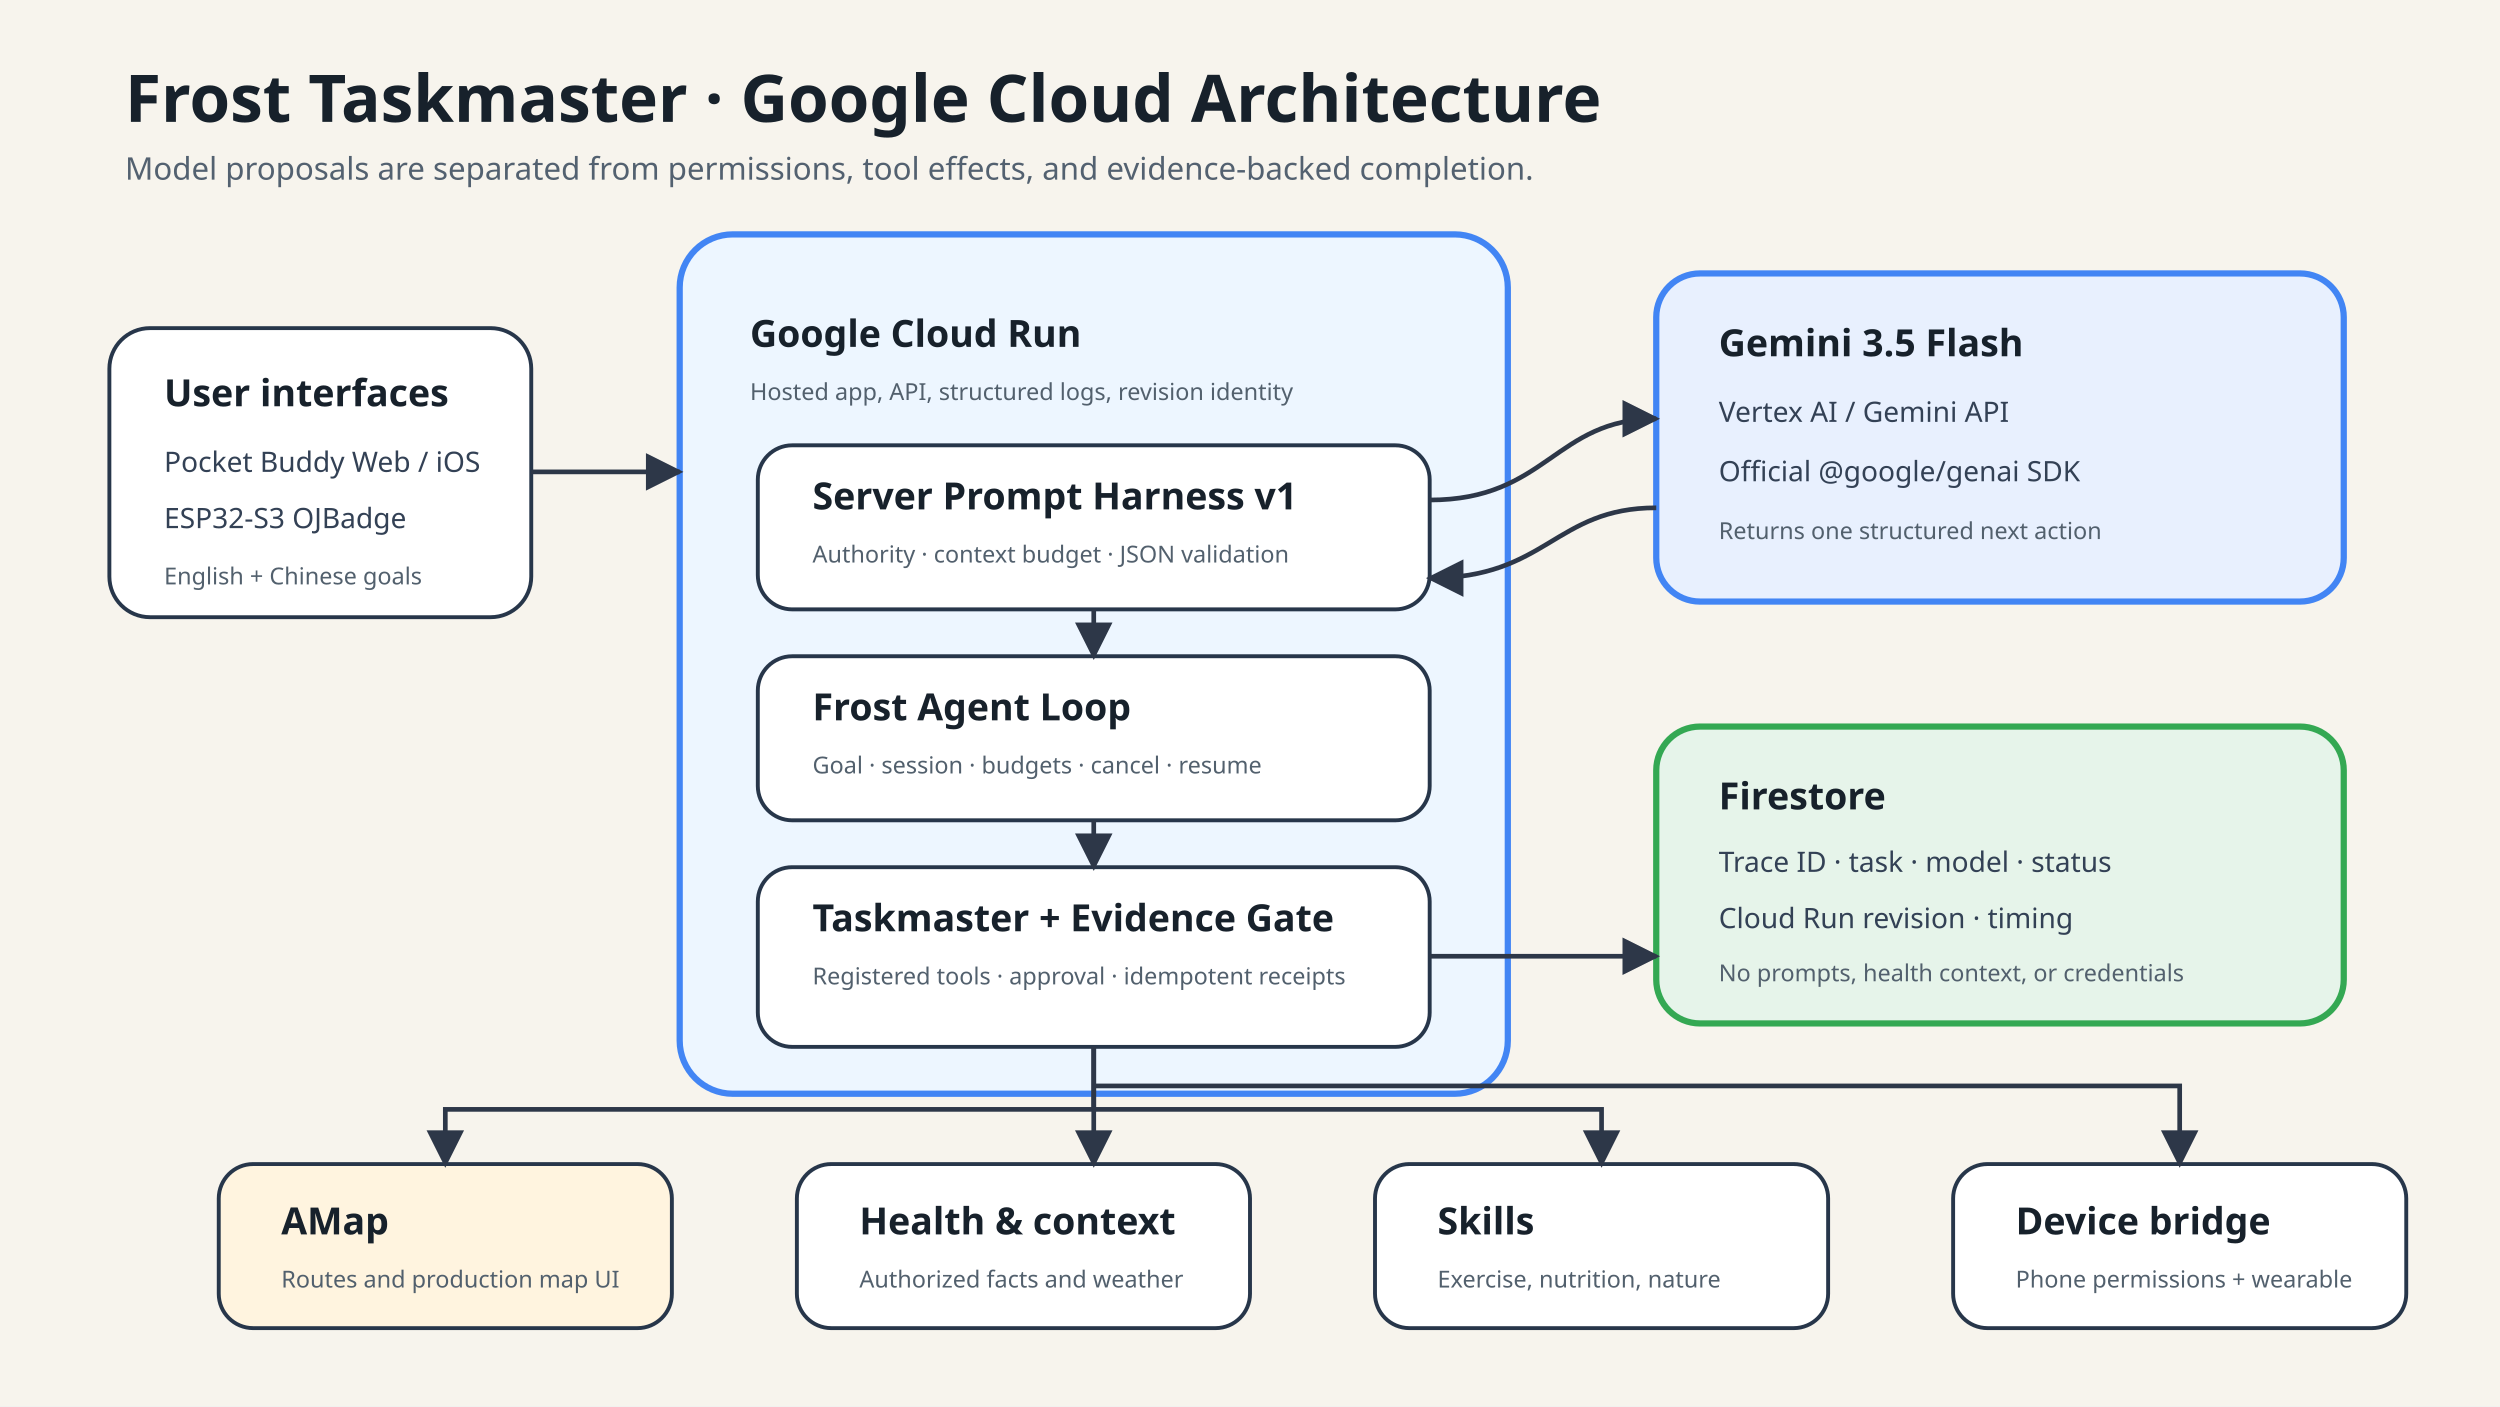
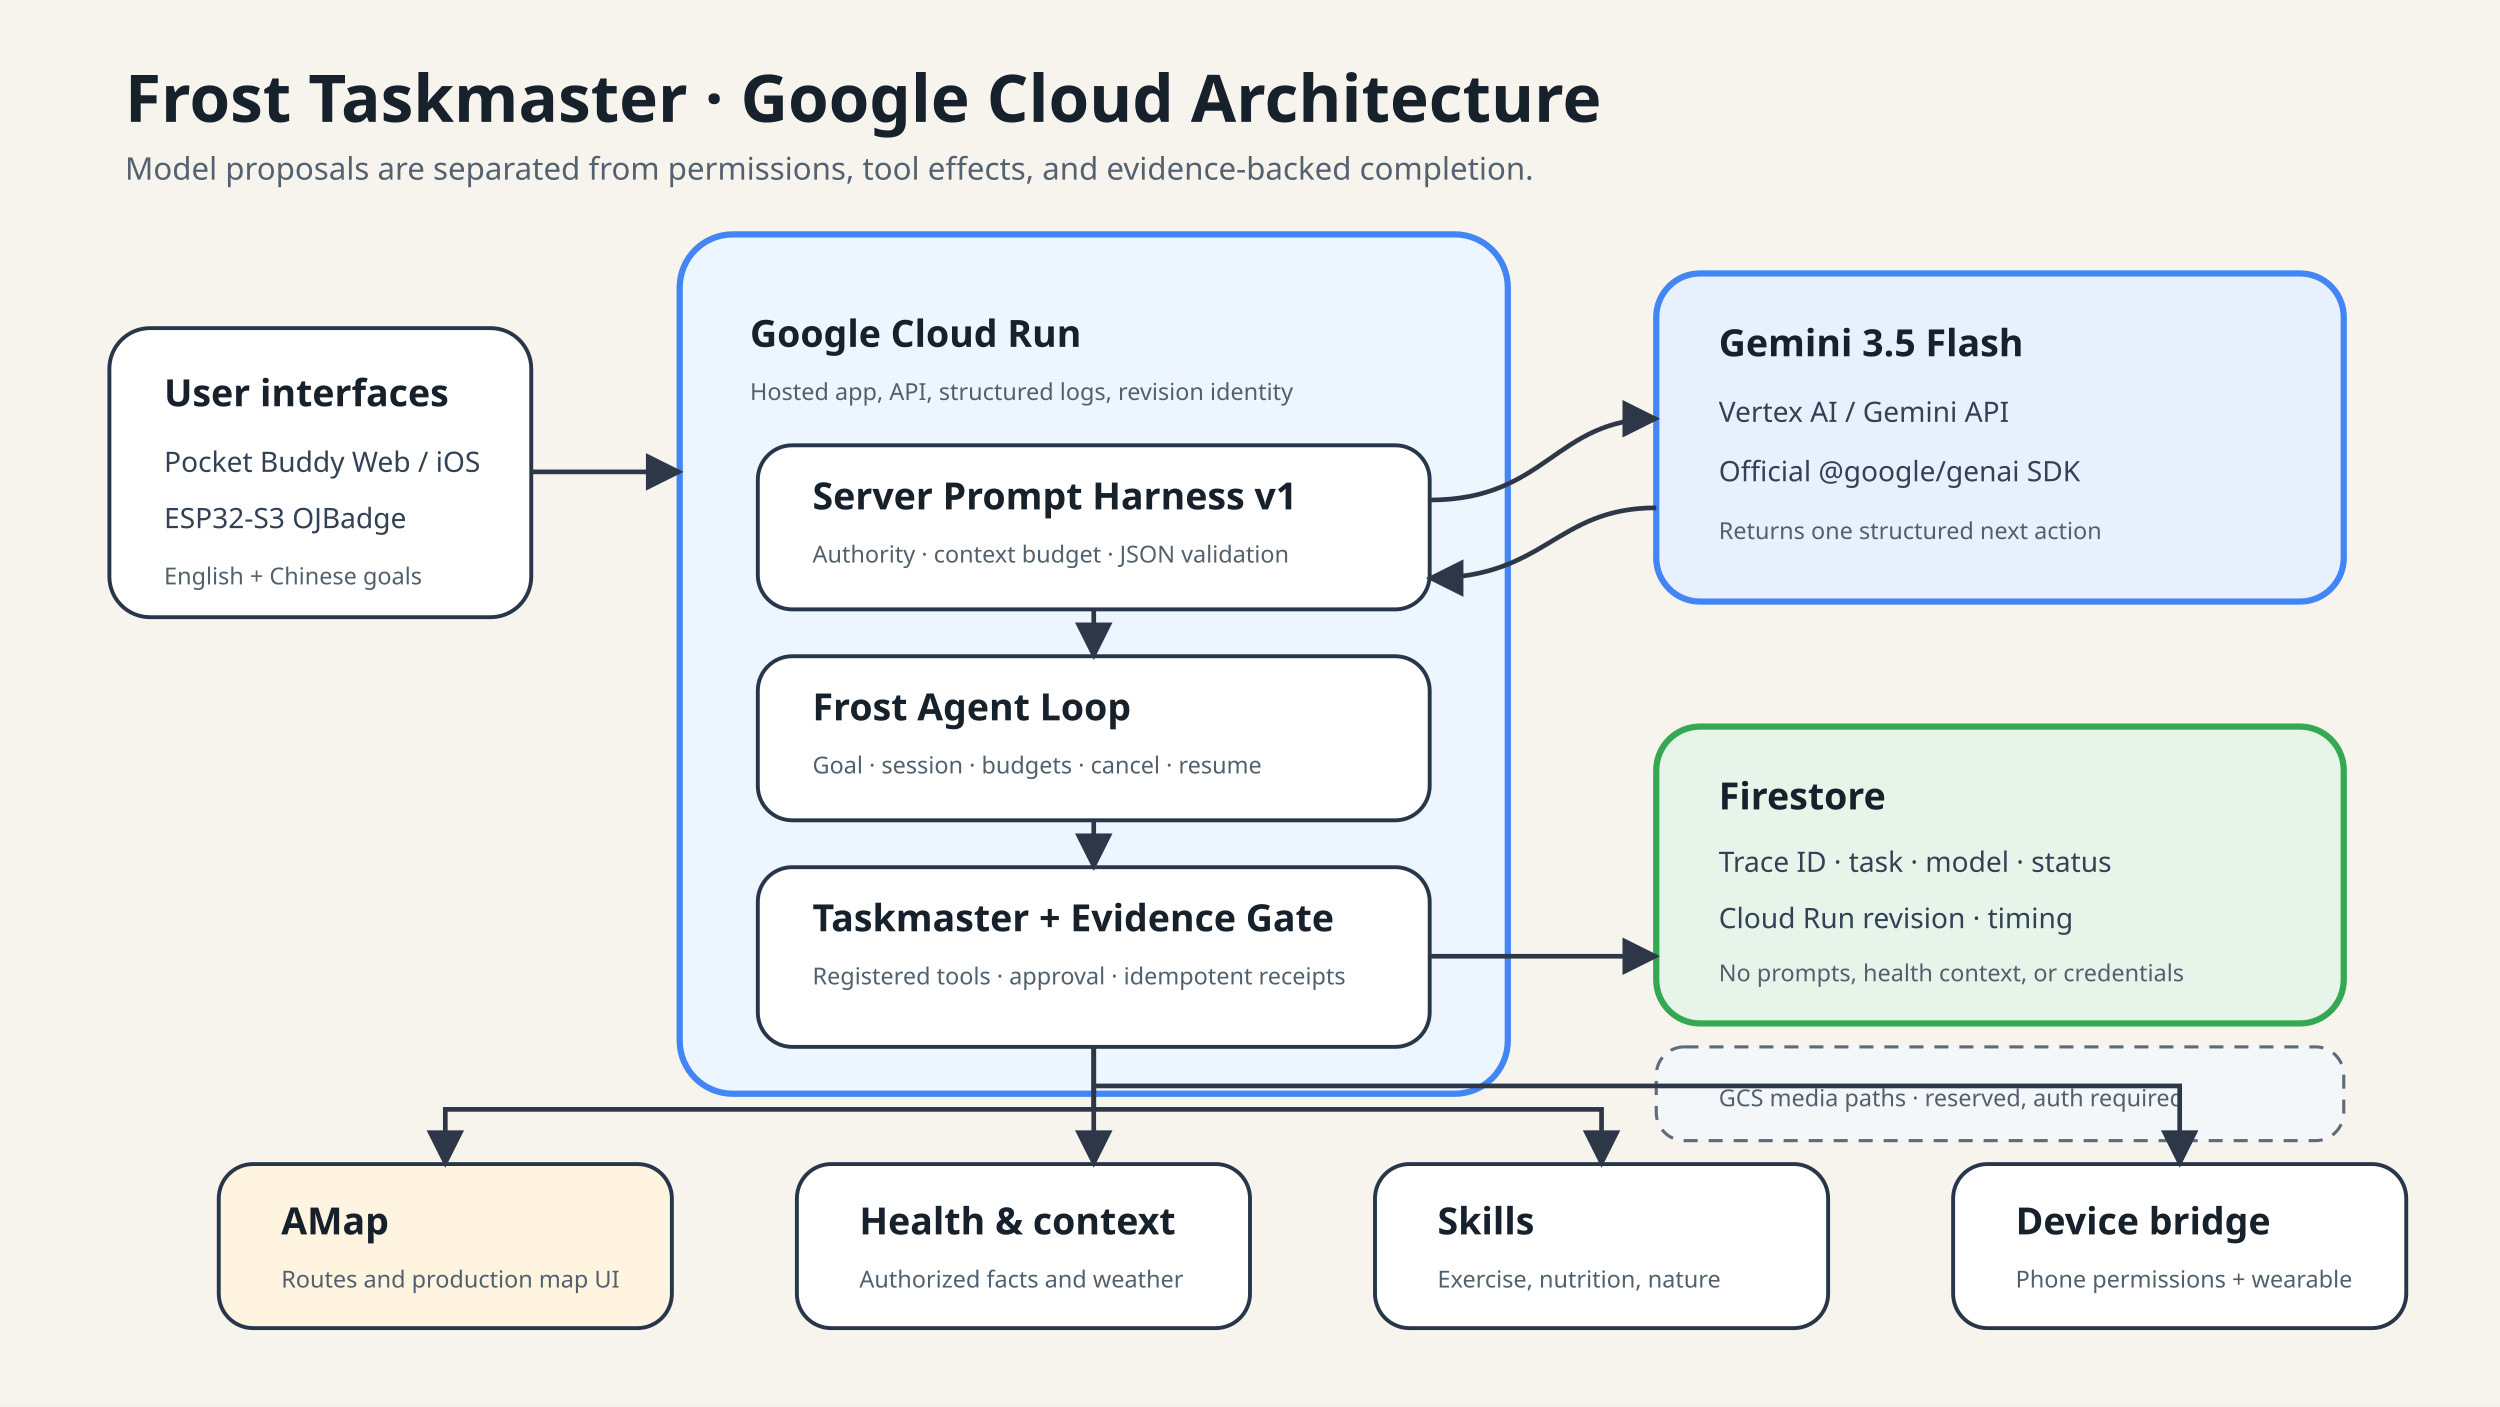
<svg xmlns="http://www.w3.org/2000/svg" width="1600" height="900" viewBox="0 0 1600 900" role="img" aria-labelledby="title desc">
  <defs>
    <marker id="arrow" viewBox="0 0 10 10" refX="9" refY="5" markerWidth="8" markerHeight="8" orient="auto-start-reverse">
      <path d="M0 0L10 5L0 10Z" fill="#2d3748" />
    </marker>
    <style>
-       .title{font:700 42px system-ui,sans-serif;fill:#17212b}.sub{font:500 20px system-ui,sans-serif;fill:#536170}.h{font:700 24px system-ui,sans-serif;fill:#17212b}.t{font:500 18px system-ui,sans-serif;fill:#334155}.small{font:500 15px system-ui,sans-serif;fill:#52606d}.box{stroke:#27364a;stroke-width:2.5}.line{fill:none;stroke:#2d3748;stroke-width:3;marker-end:url(#arrow)}
+       .title{font:700 42px system-ui,sans-serif;fill:#17212b}.sub{font:500 20px system-ui,sans-serif;fill:#536170}.h{font:700 24px system-ui,sans-serif;fill:#17212b}.t{font:500 18px system-ui,sans-serif;fill:#334155}.small{font:500 15px system-ui,sans-serif;fill:#52606d}.box{stroke:#27364a;stroke-width:2.5}.reserved{stroke:#5f6b7a;stroke-width:2;stroke-dasharray:9 7}.line{fill:none;stroke:#2d3748;stroke-width:3;marker-end:url(#arrow)}
    </style>
  </defs>
  <rect width="1600" height="900" fill="#f7f4ed" />
  <text x="80" y="78" class="title">Frost Taskmaster · Google Cloud Architecture</text>
  <text x="80" y="115" class="sub">Model proposals are separated from permissions, tool effects, and evidence-backed completion.</text>
  <rect x="70" y="210" width="270" height="185" rx="26" fill="#fff" class="box" />
  <text x="105" y="260" class="h">User interfaces</text>
  <text x="105" y="302" class="t">Pocket Buddy Web / iOS</text>
  <text x="105" y="338" class="t">ESP32-S3 OJBadge</text>
  <text x="105" y="374" class="small">English + Chinese goals</text>
  <rect x="435" y="150" width="530" height="550" rx="34" fill="#edf6ff" stroke="#4285f4" stroke-width="4" />
  <text x="480" y="222" class="h">Google Cloud Run</text>
  <text x="480" y="256" class="small">Hosted app, API, structured logs, revision identity</text>
  <rect x="485" y="285" width="430" height="105" rx="22" fill="#fff" class="box" />
  <text x="520" y="326" class="h">Server Prompt Harness v1</text>
  <text x="520" y="360" class="small">Authority · context budget · JSON validation</text>
  <rect x="485" y="420" width="430" height="105" rx="22" fill="#fff" class="box" />
  <text x="520" y="461" class="h">Frost Agent Loop</text>
  <text x="520" y="495" class="small">Goal · session · budgets · cancel · resume</text>
  <rect x="485" y="555" width="430" height="115" rx="22" fill="#fff" class="box" />
  <text x="520" y="596" class="h">Taskmaster + Evidence Gate</text>
  <text x="520" y="630" class="small">Registered tools · approval · idempotent receipts</text>
  <rect x="1060" y="175" width="440" height="210" rx="28" fill="#e8f0fe" stroke="#4285f4" stroke-width="4" />
  <text x="1100" y="228" class="h">Gemini 3.5 Flash</text>
  <text x="1100" y="270" class="t">Vertex AI / Gemini API</text>
  <text x="1100" y="308" class="t">Official @google/genai SDK</text>
  <text x="1100" y="345" class="small">Returns one structured next action</text>
  <rect x="1060" y="465" width="440" height="190" rx="28" fill="#e6f4ea" stroke="#34a853" stroke-width="4" />
  <text x="1100" y="518" class="h">Firestore</text>
  <text x="1100" y="558" class="t">Trace ID · task · model · status</text>
  <text x="1100" y="594" class="t">Cloud Run revision · timing</text>
  <text x="1100" y="628" class="small">No prompts, health context, or credentials</text>
+   <rect x="1060" y="670" width="440" height="60" rx="18" fill="#f4f7f9" class="reserved" />
+   <text x="1100" y="708" class="small">GCS media paths · reserved, auth required</text>
  <rect x="140" y="745" width="290" height="105" rx="22" fill="#fff4df" class="box" />
  <text x="180" y="790" class="h">AMap</text>
  <text x="180" y="824" class="small">Routes and production map UI</text>
  <rect x="510" y="745" width="290" height="105" rx="22" fill="#fff" class="box" />
  <text x="550" y="790" class="h">Health &amp; context</text>
  <text x="550" y="824" class="small">Authorized facts and weather</text>
  <rect x="880" y="745" width="290" height="105" rx="22" fill="#fff" class="box" />
  <text x="920" y="790" class="h">Skills</text>
  <text x="920" y="824" class="small">Exercise, nutrition, nature</text>
  <rect x="1250" y="745" width="290" height="105" rx="22" fill="#fff" class="box" />
  <text x="1290" y="790" class="h">Device bridge</text>
  <text x="1290" y="824" class="small">Phone permissions + wearable</text>
  <path d="M340 302H435" class="line" />
  <path d="M915 320C990 320 995 268 1060 268" class="line" />
  <path d="M1060 325C995 325 990 370 915 370" class="line" />
  <path d="M700 390V420" class="line" />
  <path d="M700 525V555" class="line" />
  <path d="M915 612H1060" class="line" />
  <path d="M700 670V710H285V745" class="line" />
  <path d="M700 670V745" class="line" />
  <path d="M700 710H1025V745" class="line" />
  <path d="M700 695H1395V745" class="line" />
</svg>
